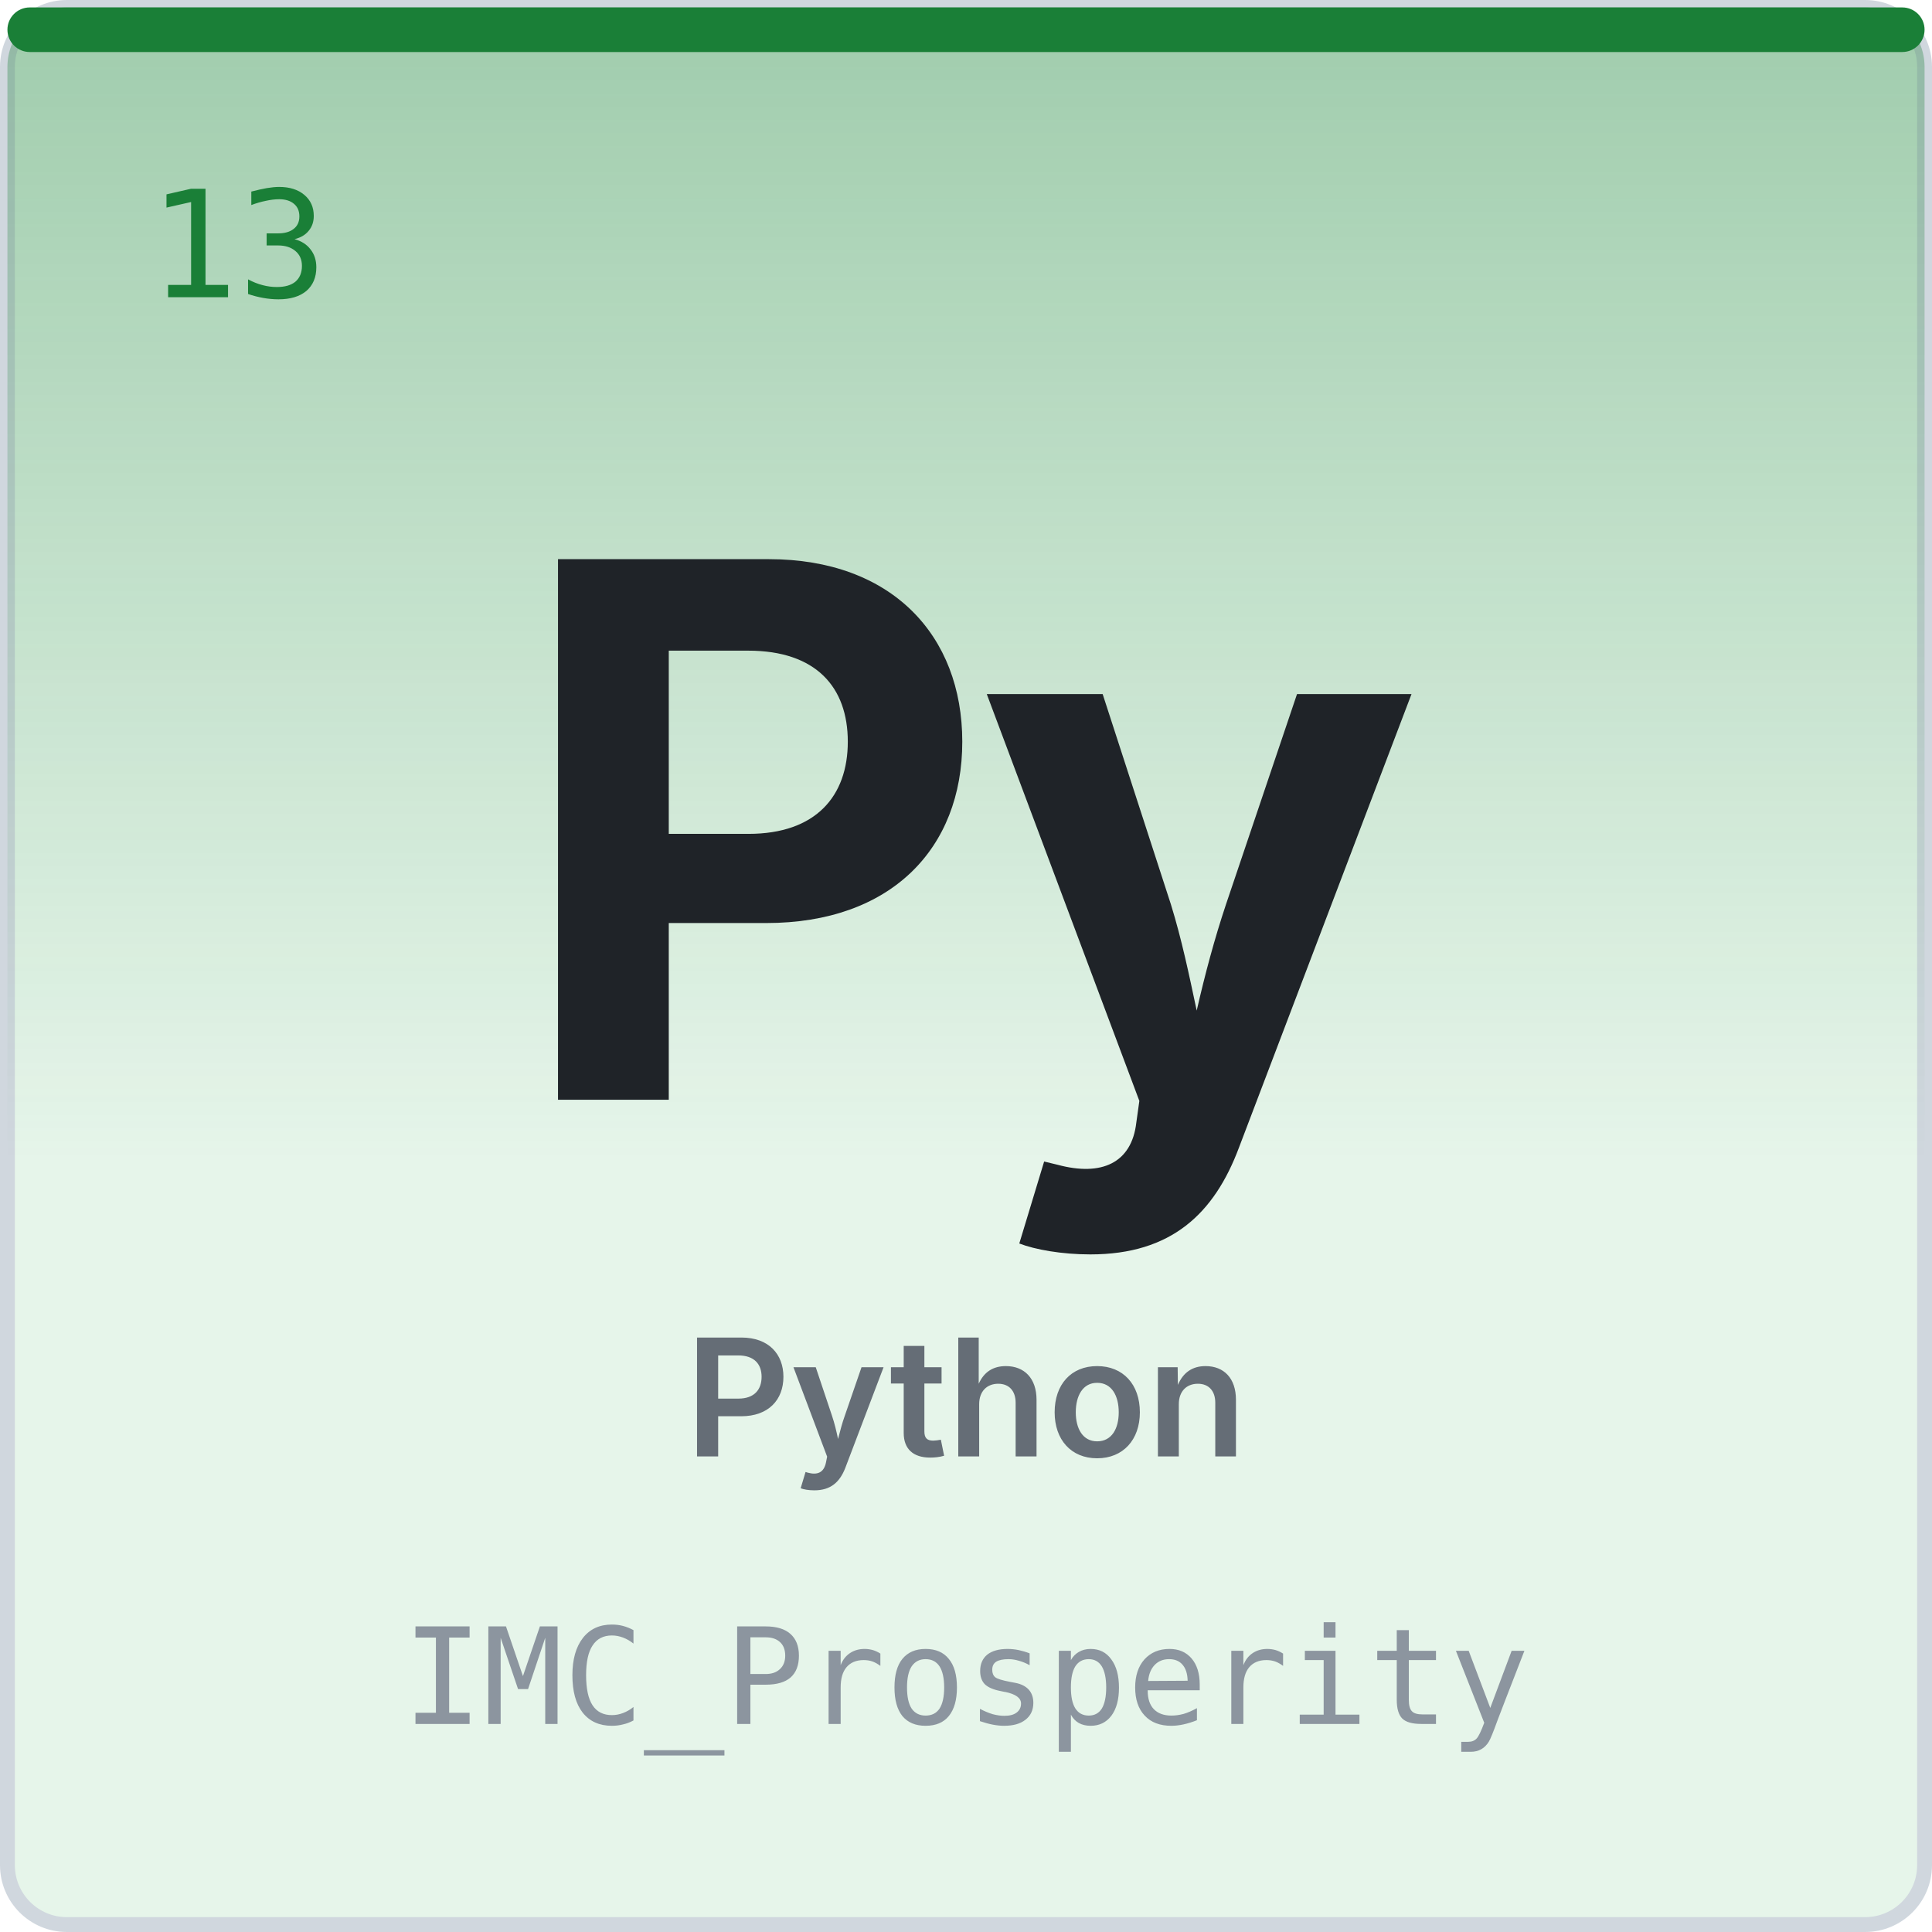
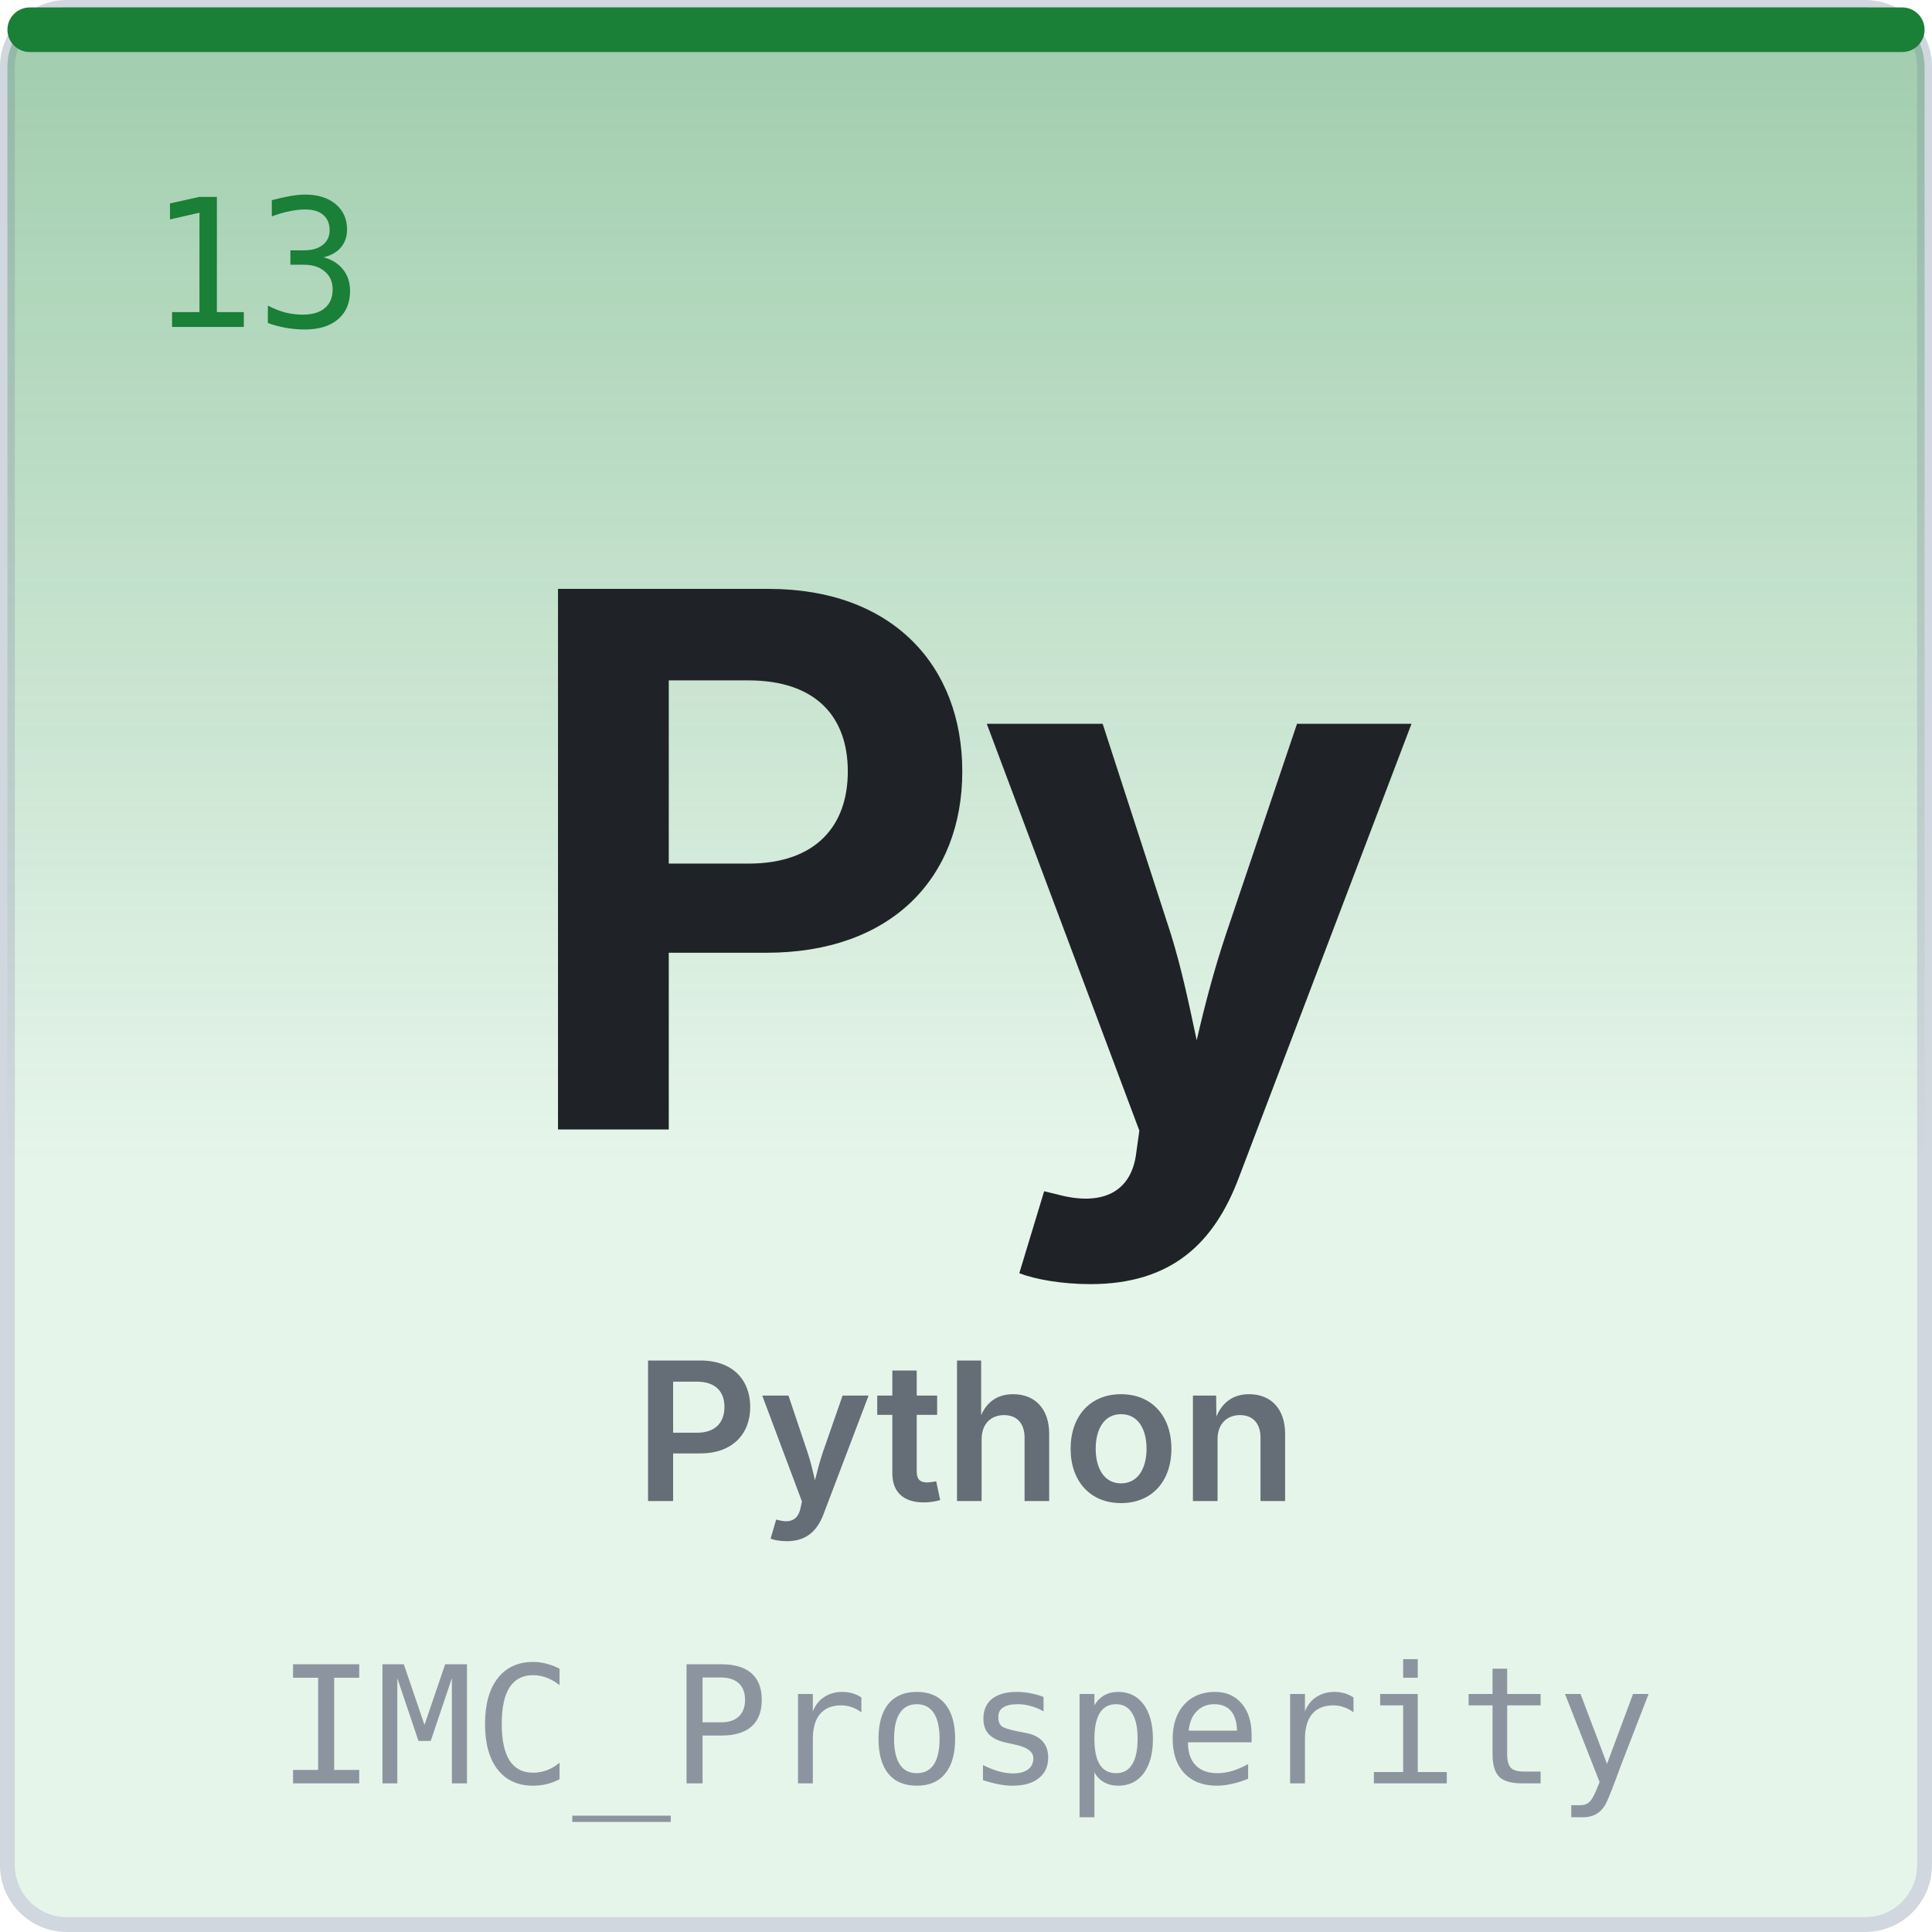
<svg xmlns="http://www.w3.org/2000/svg" width="130" height="130" viewBox="0 0 130 130" role="img" aria-label="13 Py Python IMC_Prosperity">
  <defs>
    <linearGradient id="g13" x1="0" y1="0" x2="0" y2="1">
      <stop offset="0%" stop-color="#1a7f37" stop-opacity="0.35" />
      <stop offset="60%" stop-color="#1a7f37" stop-opacity="0" />
    </linearGradient>
  </defs>
  <g opacity="1">
    <set attributeName="opacity" to="0" begin="0s" />
    <animate attributeName="opacity" from="0" to="1" begin="0.96s" dur="0.55s" fill="freeze" />
    <rect x="0.5" y="0.5" width="129" height="129" rx="4" fill="#e6f5ea" stroke="#d0d7de" stroke-width="1" />
    <rect x="0.5" y="0.5" width="129" height="129" rx="4" fill="url(#g13)" />
    <rect x="0.5" y="0.5" width="129" height="3" rx="1.5" fill="#1a7f37">
      <animate attributeName="opacity" values="1;0.45;1" dur="4s" begin="-2.73s" repeatCount="indefinite" />
    </rect>
-     <text x="10" y="20" font-family="ui-monospace, SFMono-Regular, Menlo, monospace" font-size="10" font-weight="500" fill="#1a7f37">13</text>
-     <text x="65" y="74" font-family="-apple-system, BlinkMacSystemFont, Inter, system-ui, sans-serif" font-size="50" font-weight="700" fill="#1f2328" text-anchor="middle" letter-spacing="-1">Py</text>
-     <text x="65" y="98" font-family="-apple-system, BlinkMacSystemFont, Inter, system-ui, sans-serif" font-size="11" font-weight="600" fill="#656d76" text-anchor="middle">Python</text>
-     <text x="65" y="116" font-family="ui-monospace, SFMono-Regular, Menlo, monospace" font-size="9" fill="#8c959f" text-anchor="middle">IMC_Prosperity</text>
+     <text x="10" y="22" font-family="ui-monospace, SFMono-Regular, Menlo, monospace" font-size="12" font-weight="500" fill="#1a7f37">13</text>
+     <text x="65" y="76" font-family="-apple-system, BlinkMacSystemFont, Inter, system-ui, sans-serif" font-size="50" font-weight="700" fill="#1f2328" text-anchor="middle" letter-spacing="-1">Py</text>
+     <text x="65" y="101" font-family="-apple-system, BlinkMacSystemFont, Inter, system-ui, sans-serif" font-size="13" font-weight="600" fill="#656d76" text-anchor="middle">Python</text>
+     <text x="65" y="120" font-family="ui-monospace, SFMono-Regular, Menlo, monospace" font-size="11" fill="#8c959f" text-anchor="middle">IMC_Prosperity</text>
  </g>
</svg>
